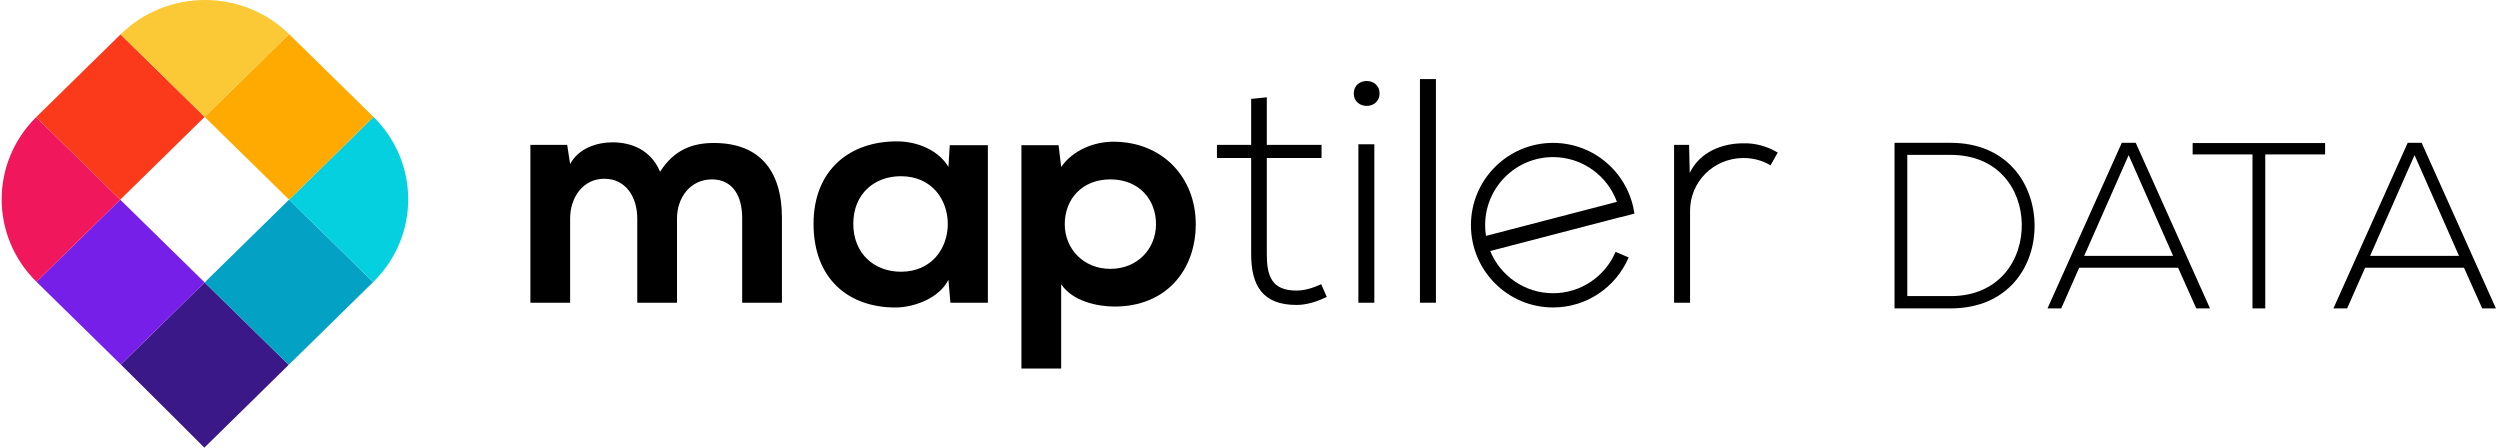
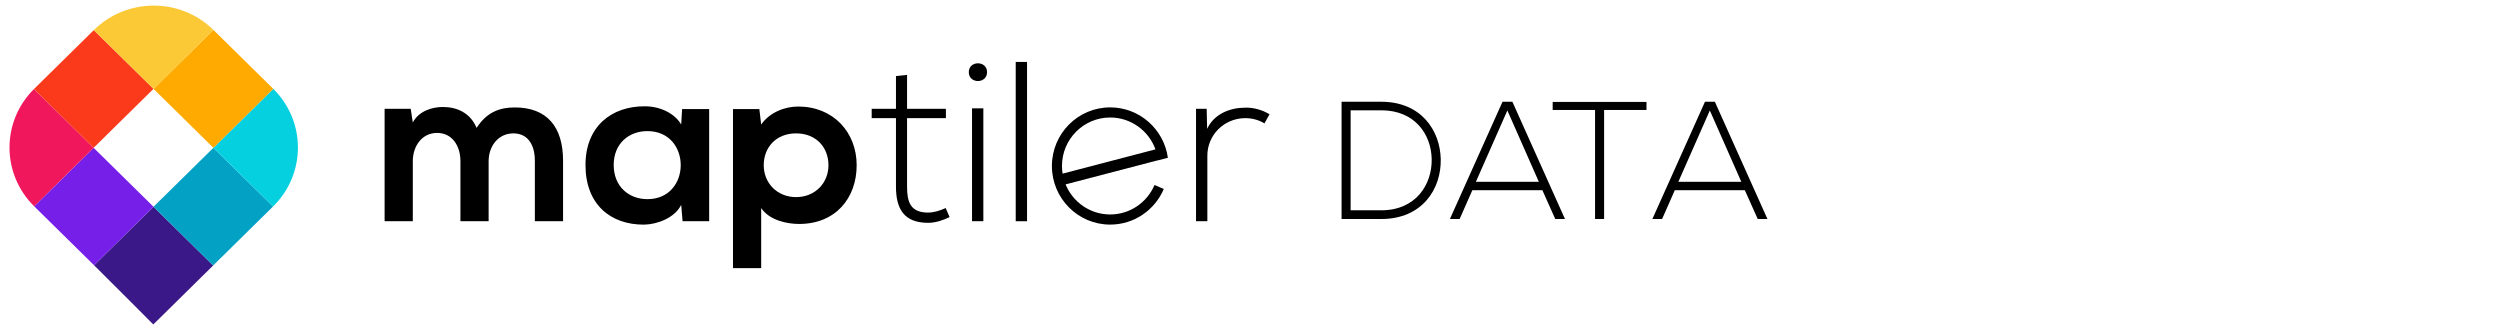
- <svg xmlns="http://www.w3.org/2000/svg" id="data" width="296" height="53" viewBox="0 0 296 53" fill="none">
-   <path d="M14.31 43.164C17.009 45.812 24.195 52.993 24.191 53C24.165 53.046 31.33 45.993 34.183 43.197L24.229 33.438L14.31 43.164Z" fill="#3A1888" />
-   <path d="M24.23 33.439L34.184 43.198C34.199 43.181 34.217 43.162 34.234 43.149L44.178 33.399L34.225 23.64L24.23 33.439Z" fill="#03A1C4" />
-   <path d="M44.178 33.399L44.203 33.373C49.704 27.98 49.708 19.239 44.22 13.84L34.225 23.64L44.178 33.399Z" fill="#05D0DF" />
-   <path d="M14.235 23.64L4.317 33.364C4.32 33.366 4.321 33.37 4.325 33.372L14.294 43.148C14.299 43.153 14.305 43.158 14.31 43.164L24.23 33.439L14.235 23.64Z" fill="#761FE8" />
-   <path d="M24.23 13.84L34.225 23.64L44.22 13.84C44.211 13.834 44.209 13.83 44.203 13.823L34.234 4.049C34.232 4.045 34.228 4.043 34.225 4.041L24.23 13.84Z" fill="#FFAA01" />
-   <path d="M4.276 13.873C-1.176 19.273 -1.162 27.981 4.318 33.364L14.235 23.64L4.276 13.873Z" fill="#F1175D" />
-   <path d="M24.232 13.84L14.271 4.073L4.327 13.823C4.31 13.84 4.295 13.858 4.277 13.873L14.237 23.64L24.232 13.84Z" fill="#FB3A1B" />
-   <path d="M34.226 4.04C28.719 -1.35 19.8 -1.347 14.296 4.048L14.272 4.073L24.232 13.839L34.226 4.04Z" fill="#FBC935" />
-   <path d="M75.452 35.842V25.855C75.452 23.396 74.14 21.165 71.554 21.165C69.007 21.165 67.504 23.396 67.504 25.855V35.842H62.798V17.155H67.156L67.504 19.426C68.507 17.533 70.706 16.853 72.517 16.853C74.795 16.853 77.071 17.762 78.151 20.333C79.849 17.685 82.05 16.929 84.517 16.929C89.919 16.929 92.58 20.181 92.58 25.78V35.842H87.873V25.78C87.873 23.322 86.832 21.24 84.287 21.24C81.739 21.24 80.158 23.396 80.158 25.855V35.842H75.452Z" fill="currentColor" />
-   <path d="M112.45 17.194H116.964V35.841H112.527L112.294 33.119C111.215 35.312 108.246 36.37 106.123 36.408C100.492 36.448 96.323 33.042 96.323 26.497C96.323 20.068 100.684 16.702 106.24 16.74C108.785 16.74 111.215 17.912 112.294 19.766L112.45 17.194ZM101.031 26.498C101.031 30.053 103.538 32.172 106.663 32.172C114.07 32.172 114.07 20.863 106.663 20.863C103.538 20.863 101.031 22.943 101.031 26.498Z" fill="currentColor" />
-   <path d="M120.937 43.636V17.194H125.336L125.643 19.766C127.11 17.685 129.657 16.778 131.817 16.778C137.679 16.778 141.578 21.052 141.578 26.537C141.578 31.983 138.066 36.295 131.971 36.295C129.966 36.295 126.994 35.689 125.642 33.648V43.636H120.937V43.636ZM136.872 26.537C136.872 23.624 134.865 21.239 131.47 21.239C128.074 21.239 126.067 23.624 126.067 26.537C126.067 29.447 128.268 31.834 131.47 31.834C134.673 31.834 136.872 29.448 136.872 26.537Z" fill="currentColor" />
-   <path d="M149.99 11.52V17.155H156.471V18.706H149.99V30.091C149.99 32.626 150.531 34.404 153.501 34.404C154.426 34.404 155.468 34.101 156.432 33.647L157.088 35.158C155.892 35.729 154.695 36.106 153.501 36.106C149.45 36.106 148.138 33.761 148.138 30.092V18.706H144.086V17.155H148.138V11.709L149.99 11.52Z" fill="currentColor" />
-   <path d="M163.338 11.065C163.338 13.031 160.29 13.031 160.29 11.065C160.29 9.098 163.338 9.098 163.338 11.065ZM160.831 17.079V35.841H162.72V17.079H160.831Z" fill="currentColor" />
-   <path d="M170.012 9.364V35.841H168.122V9.364H170.012Z" fill="currentColor" />
-   <path d="M199.988 17.155L200.064 20.485C201.261 17.949 203.962 16.967 206.393 16.967C207.821 16.929 209.207 17.306 210.481 18.064L209.631 19.577C208.631 18.972 207.51 18.706 206.393 18.706C202.841 18.745 200.103 21.543 200.103 24.948V35.842H198.212V17.155H199.988Z" fill="currentColor" />
-   <path d="M176.443 29.667C176.444 29.668 176.445 29.671 176.445 29.672L191.876 25.668C191.874 25.662 191.873 25.656 191.873 25.651L176.443 29.667Z" fill="currentColor" />
-   <path d="M183.883 34.718C180.525 34.718 177.647 32.655 176.444 29.725H176.433L176.442 29.723C176.442 29.722 176.441 29.72 176.439 29.719L191.87 25.702C191.87 25.709 191.871 25.714 191.872 25.72L193.514 25.294C192.851 20.561 188.793 16.918 183.883 16.918C178.512 16.918 174.159 21.28 174.159 26.66C174.159 32.04 178.512 36.403 183.883 36.403C187.902 36.403 191.349 33.961 192.833 30.48L191.284 29.82C190.059 32.699 187.206 34.718 183.883 34.718ZM175.84 26.66C175.84 22.21 179.441 18.601 183.884 18.601C187.357 18.601 190.316 20.806 191.444 23.897L175.94 27.931C175.874 27.516 175.84 27.093 175.84 26.66Z" fill="currentColor" />
+ <svg xmlns="http://www.w3.org/2000/svg" id="data" width="318" height="42" viewBox="0 0 418 55" fill="none">
+   <path d="M15.728 44.25C18.433 46.913 25.631 54.136 25.628 54.143C25.602 54.19 32.78 47.096 35.639 44.283L25.666 34.467L15.728 44.25Z" fill="#3A1888" />
+   <path d="M25.666 34.467L35.639 44.283C35.654 44.267 35.672 44.248 35.688 44.234L45.651 34.427L35.679 24.61L25.666 34.467Z" fill="#03A1C4" />
+   <path d="M45.651 34.427L45.677 34.401C51.187 28.976 51.191 20.184 45.693 14.753L35.679 24.61L45.651 34.427Z" fill="#05D0DF" />
+   <path d="M15.653 24.61L5.717 34.392C5.719 34.394 5.72 34.398 5.724 34.401L15.712 44.234C15.717 44.239 15.723 44.244 15.729 44.25L25.666 34.467L15.653 24.61Z" fill="#761FE8" />
+   <path d="M25.666 14.753L35.679 24.611L45.693 14.753C45.685 14.748 45.682 14.743 45.676 14.737L35.688 4.905C35.686 4.901 35.682 4.899 35.679 4.896L25.666 14.753Z" fill="#FFAA01" />
+   <path d="M5.674 14.787C0.212 20.218 0.226 28.978 5.717 34.392L15.652 24.611L5.674 14.787Z" fill="#F1175D" />
+   <path d="M25.666 14.753L15.687 4.93L5.724 14.737C5.707 14.753 5.691 14.771 5.674 14.787L15.652 24.611L25.666 14.753Z" fill="#FB3A1B" />
+   <path d="M35.679 4.896C30.162 -0.526 21.226 -0.522 15.712 4.904L15.687 4.929L25.666 14.753L35.679 4.896Z" fill="#FBC935" />
+   <path d="M76.984 36.885V26.839C76.984 24.366 75.669 22.121 73.078 22.121C70.526 22.121 69.02 24.366 69.02 26.839V36.885H64.306V18.088H68.672L69.02 20.373C70.026 18.469 72.228 17.784 74.043 17.784C76.326 17.784 78.606 18.698 79.688 21.285C81.389 18.621 83.594 17.86 86.065 17.86C91.478 17.86 94.144 21.132 94.144 26.764V36.885H89.428V26.764C89.428 24.291 88.385 22.197 85.836 22.197C83.283 22.197 81.698 24.366 81.698 26.839V36.885H76.984Z" fill="currentColor" />
+   <path d="M114.05 18.127H118.573V36.884H114.127L113.895 34.146C112.814 36.352 109.838 37.416 107.711 37.455C102.07 37.494 97.894 34.068 97.894 27.485C97.894 21.018 102.263 17.633 107.829 17.67C110.379 17.67 112.813 18.849 113.895 20.714L114.05 18.127ZM102.61 27.486C102.61 31.062 105.122 33.194 108.253 33.194C115.673 33.194 115.673 21.817 108.253 21.817C105.122 21.817 102.61 23.91 102.61 27.486Z" fill="currentColor" />
+   <path d="M122.555 44.726V18.128H126.963L127.269 20.715C128.739 18.621 131.291 17.709 133.455 17.709C139.328 17.709 143.235 22.009 143.235 27.525C143.235 33.004 139.716 37.342 133.609 37.342C131.601 37.342 128.623 36.731 127.269 34.678V44.725H122.555V44.726ZM138.52 27.525C138.52 24.596 136.509 22.197 133.108 22.197C129.706 22.197 127.695 24.596 127.695 27.525C127.695 30.453 129.899 32.853 133.108 32.853C136.317 32.853 138.52 30.454 138.52 27.525Z" fill="currentColor" />
+   <path d="M151.661 12.42V18.088H158.155V19.648H151.661V31.101C151.661 33.65 152.203 35.439 155.179 35.439C156.106 35.439 157.15 35.134 158.116 34.678L158.773 36.197C157.574 36.772 156.375 37.151 155.179 37.151C151.121 37.151 149.806 34.792 149.806 31.101V19.648H145.747V18.089H149.806V12.61L151.661 12.42Z" fill="currentColor" />
+   <path d="M165.036 11.963C165.036 13.941 161.982 13.941 161.982 11.963C161.982 9.985 165.036 9.985 165.036 11.963ZM162.524 18.013V36.885H164.416V18.013H162.524Z" fill="currentColor" />
+   <path d="M171.722 10.252V36.885H169.828V10.252H171.722Z" fill="currentColor" />
+   <path d="M201.755 18.088L201.832 21.439C203.031 18.887 205.737 17.899 208.172 17.899C209.603 17.861 210.991 18.241 212.268 19.003L211.417 20.525C210.415 19.916 209.291 19.649 208.172 19.649C204.614 19.688 201.87 22.502 201.87 25.928V36.885H199.976V18.088H201.755Z" fill="currentColor" />
+   <path d="M178.163 30.673C178.164 30.675 178.166 30.677 178.166 30.679L193.625 26.651C193.624 26.645 193.623 26.639 193.623 26.634L178.163 30.673Z" fill="currentColor" />
+   <path d="M185.621 35.755C182.256 35.755 179.373 33.679 178.167 30.731H178.156L178.165 30.73C178.165 30.729 178.164 30.727 178.163 30.725L193.622 26.685C193.622 26.692 193.623 26.698 193.624 26.704L195.27 26.275C194.605 21.514 190.539 17.85 185.621 17.85C180.239 17.85 175.878 22.237 175.878 27.649C175.878 33.06 180.239 37.449 185.621 37.449C189.646 37.449 193.101 34.993 194.587 31.491L193.036 30.828C191.808 33.723 188.95 35.755 185.621 35.755ZM177.562 27.648C177.562 23.172 181.17 19.543 185.621 19.543C189.101 19.543 192.066 21.761 193.195 24.87L177.663 28.927C177.597 28.51 177.562 28.084 177.562 27.648Z" fill="currentColor" />
  <path d="M230.95 16.91C228.737 16.91 226.525 16.91 224.312 16.91V36.515C226.525 36.515 228.737 36.515 230.95 36.515C237.811 36.515 241.004 31.474 240.892 26.488C240.78 21.671 237.587 16.91 230.95 16.91ZM230.95 18.339C236.607 18.339 239.295 22.4 239.379 26.488C239.463 30.689 236.775 35.058 230.95 35.058H225.824V18.339H230.95Z" fill="currentColor" />
  <path d="M261.665 36.515L252.871 16.91H251.219L242.425 36.515H244.049L246.178 31.698H257.884L260.041 36.515H261.665ZM246.766 30.297L252.031 18.367L257.296 30.297H246.766Z" fill="currentColor" />
  <path d="M266.694 36.515H268.207V18.283H275.292V16.938H259.609V18.283H266.694V36.515Z" fill="currentColor" />
  <path d="M295.517 36.515L286.723 16.91H285.071L276.277 36.515H277.901L280.03 31.698H291.736L293.893 36.515H295.517ZM280.618 30.297L285.883 18.367L291.148 30.297H280.618Z" fill="currentColor" />
</svg>
